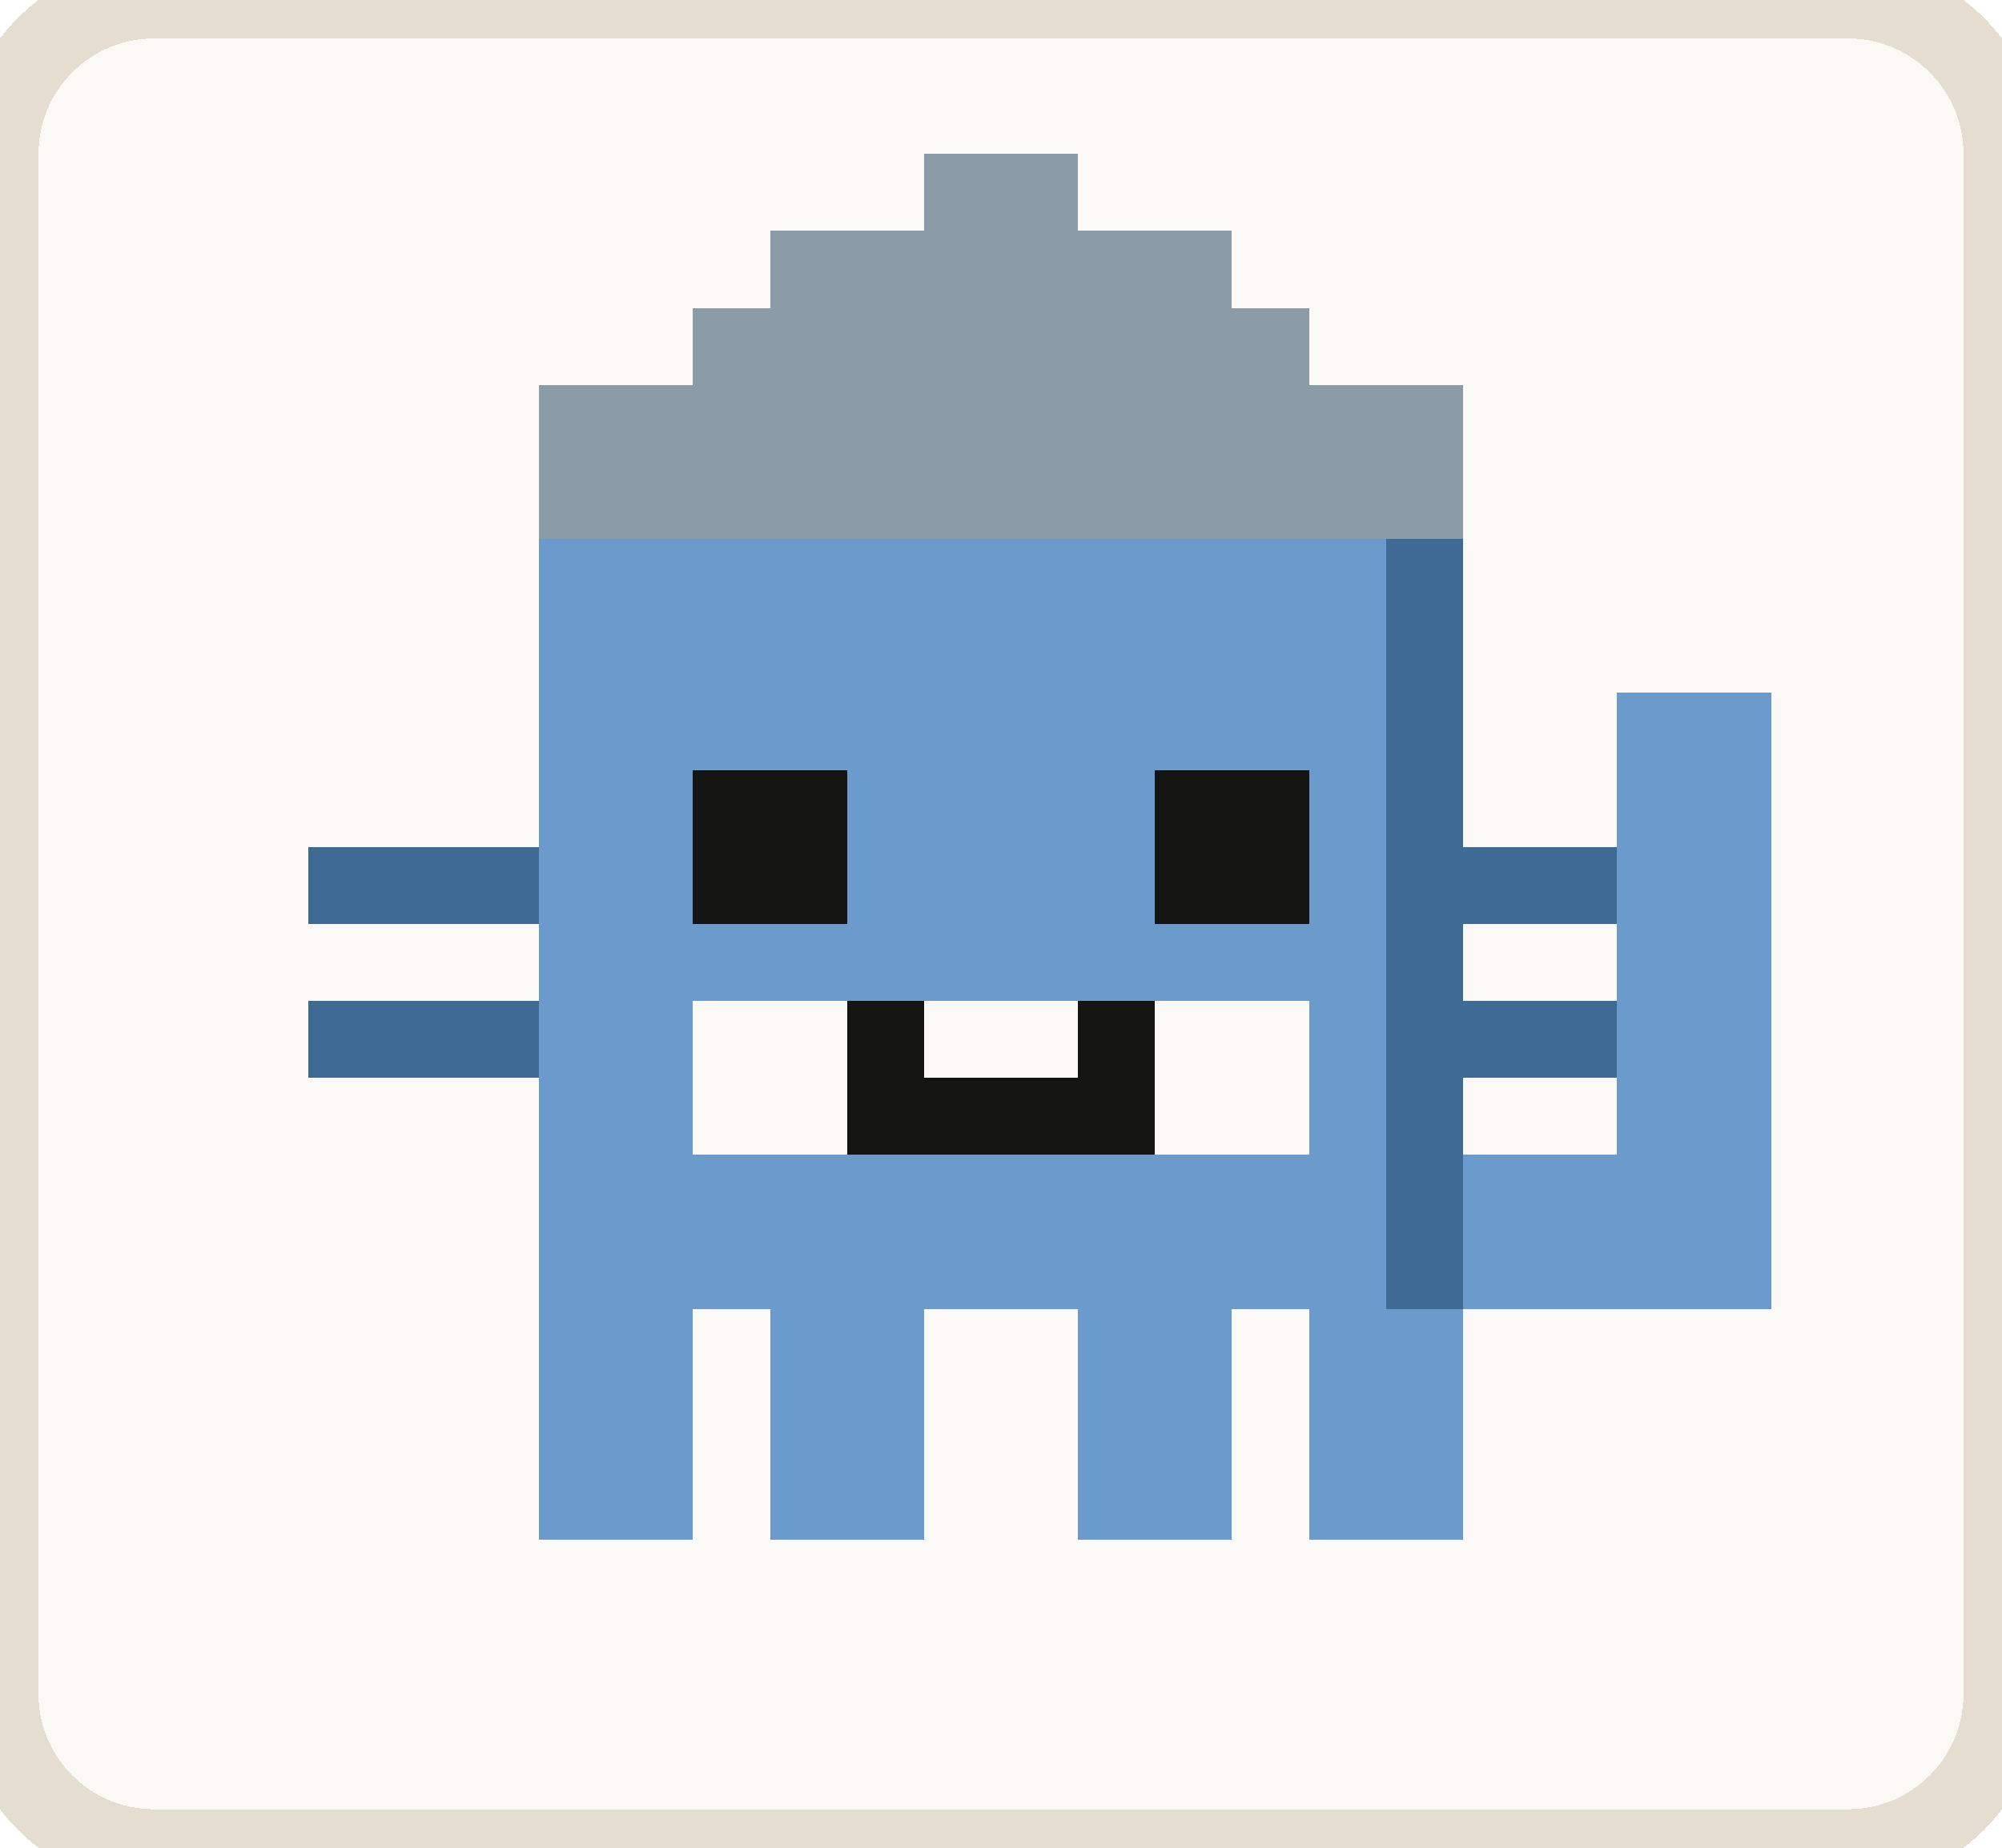
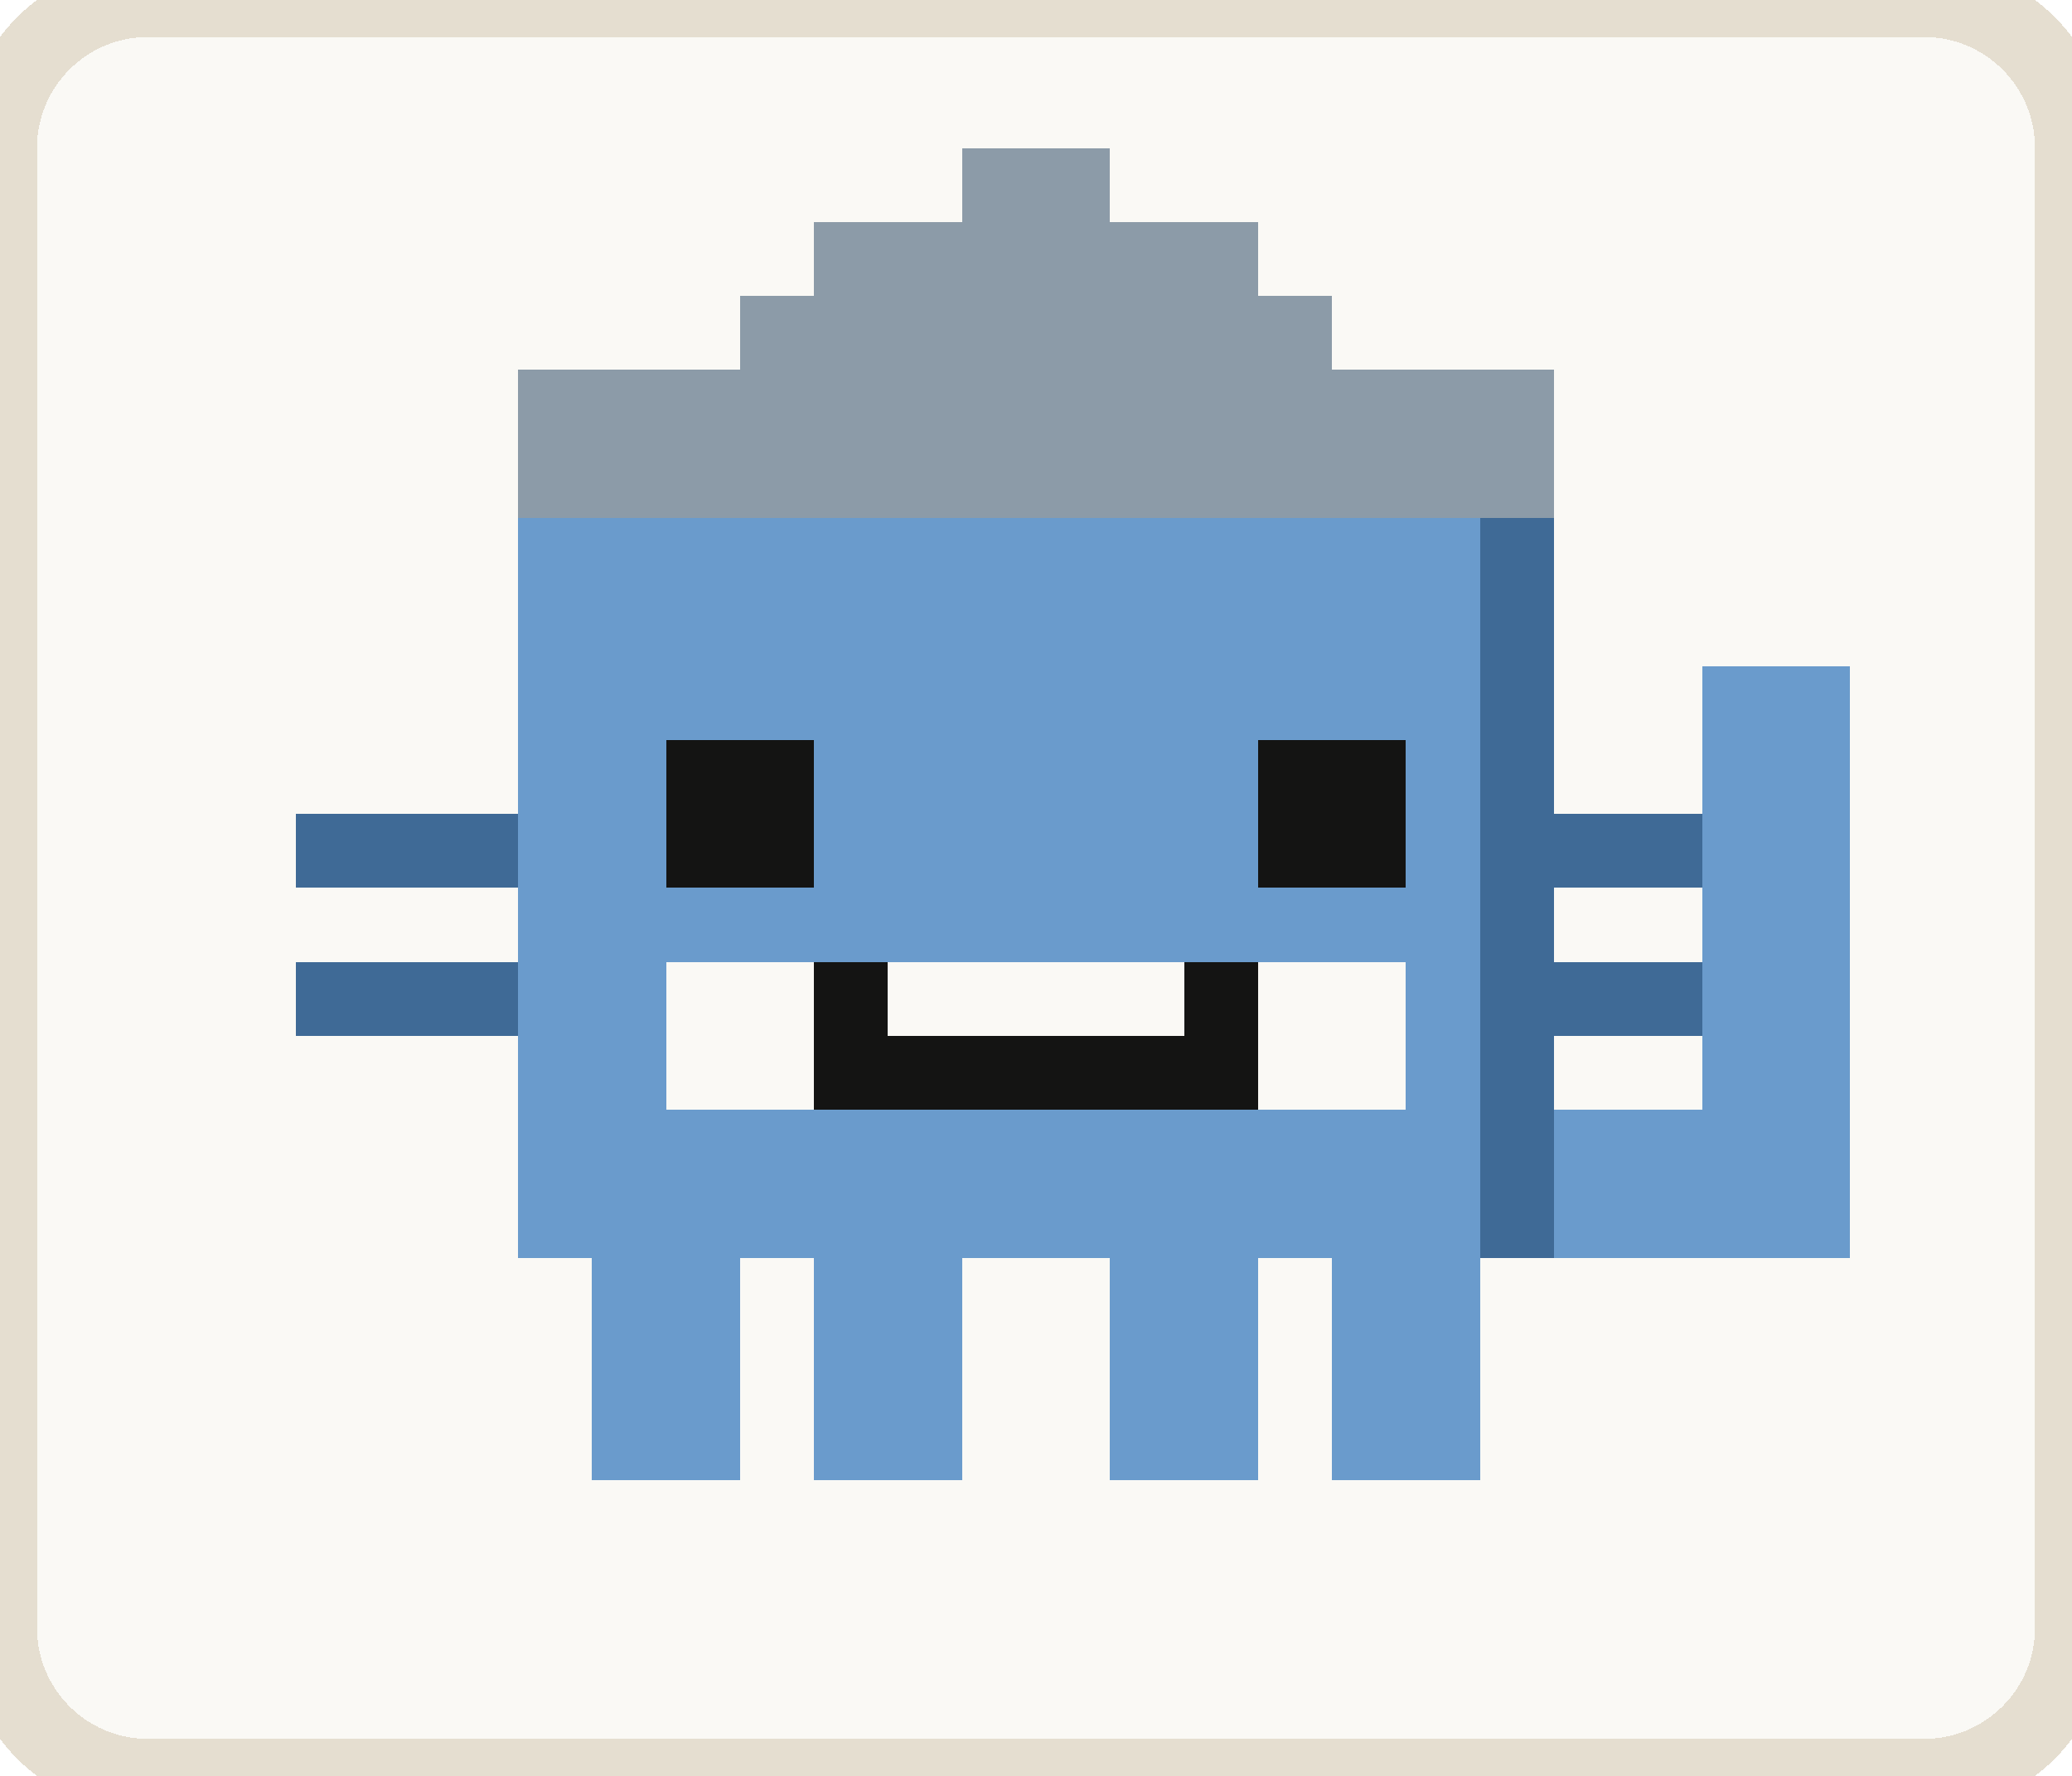
- <svg xmlns="http://www.w3.org/2000/svg" viewBox="0 0 26 24" width="208" height="192" shape-rendering="crispEdges" role="img" aria-label="Кот-архитектор: Рисует схемы, которые потом сбываются">
-   <rect width="26" height="24" rx="2" fill="#FAF9F5" stroke="#E5DED0" />
+ <svg xmlns="http://www.w3.org/2000/svg" viewBox="0 0 28 24" width="224" height="192" shape-rendering="crispEdges" role="img" aria-label="Кот-архитектор: Рисует схемы, которые потом сбываются">
+   <rect width="28" height="24" rx="2" fill="#FAF9F5" stroke="#E5DED0" />
  <g transform="translate(2 2)">
    <g class="cat-tail">
-       <rect x="19" y="7" width="2" height="1" fill="#6A9BCC" />
-       <rect x="19" y="8" width="2" height="1" fill="#6A9BCC" />
-       <rect x="19" y="9" width="2" height="1" fill="#6A9BCC" />
-       <rect x="19" y="10" width="2" height="1" fill="#6A9BCC" />
-       <rect x="19" y="11" width="2" height="1" fill="#6A9BCC" />
-       <rect x="19" y="12" width="2" height="1" fill="#6A9BCC" />
-       <rect x="17" y="13" width="4" height="1" fill="#6A9BCC" />
-       <rect x="17" y="14" width="4" height="1" fill="#6A9BCC" />
+       <rect x="21" y="7" width="2" height="1" fill="#6A9BCC" />
+       <rect x="21" y="8" width="2" height="1" fill="#6A9BCC" />
+       <rect x="21" y="9" width="2" height="1" fill="#6A9BCC" />
+       <rect x="21" y="10" width="2" height="1" fill="#6A9BCC" />
+       <rect x="21" y="11" width="2" height="1" fill="#6A9BCC" />
+       <rect x="21" y="12" width="2" height="1" fill="#6A9BCC" />
+       <rect x="19" y="13" width="4" height="1" fill="#6A9BCC" />
+       <rect x="19" y="14" width="4" height="1" fill="#6A9BCC" />
    </g>
    <g class="cat-body">
      <rect x="5" y="3" width="2" height="1" fill="#6A9BCC" />
-       <rect x="15" y="3" width="2" height="1" fill="#6A9BCC" />
+       <rect x="17" y="3" width="2" height="1" fill="#6A9BCC" />
      <rect x="5" y="4" width="2" height="1" fill="#6A9BCC" />
-       <rect x="15" y="4" width="2" height="1" fill="#6A9BCC" />
-       <rect x="5" y="5" width="11" height="1" fill="#6A9BCC" />
-       <rect x="16" y="5" width="1" height="1" fill="#3F6A96" />
-       <rect x="5" y="6" width="11" height="1" fill="#6A9BCC" />
-       <rect x="16" y="6" width="1" height="1" fill="#3F6A96" />
-       <rect x="5" y="7" width="11" height="1" fill="#6A9BCC" />
-       <rect x="16" y="7" width="1" height="1" fill="#3F6A96" />
-       <rect x="5" y="8" width="11" height="1" fill="#6A9BCC" />
-       <rect x="16" y="8" width="1" height="1" fill="#3F6A96" />
+       <rect x="17" y="4" width="2" height="1" fill="#6A9BCC" />
+       <rect x="5" y="5" width="13" height="1" fill="#6A9BCC" />
+       <rect x="18" y="5" width="1" height="1" fill="#3F6A96" />
+       <rect x="5" y="6" width="13" height="1" fill="#6A9BCC" />
+       <rect x="18" y="6" width="1" height="1" fill="#3F6A96" />
+       <rect x="5" y="7" width="13" height="1" fill="#6A9BCC" />
+       <rect x="18" y="7" width="1" height="1" fill="#3F6A96" />
+       <rect x="5" y="8" width="13" height="1" fill="#6A9BCC" />
+       <rect x="18" y="8" width="1" height="1" fill="#3F6A96" />
      <rect x="2" y="9" width="3" height="1" fill="#3F6A96" />
-       <rect x="5" y="9" width="11" height="1" fill="#6A9BCC" />
-       <rect x="16" y="9" width="3" height="1" fill="#3F6A96" />
-       <rect x="5" y="10" width="11" height="1" fill="#6A9BCC" />
-       <rect x="16" y="10" width="1" height="1" fill="#3F6A96" />
+       <rect x="5" y="9" width="13" height="1" fill="#6A9BCC" />
+       <rect x="18" y="9" width="3" height="1" fill="#3F6A96" />
+       <rect x="5" y="10" width="13" height="1" fill="#6A9BCC" />
+       <rect x="18" y="10" width="1" height="1" fill="#3F6A96" />
      <rect x="2" y="11" width="3" height="1" fill="#3F6A96" />
      <rect x="5" y="11" width="2" height="1" fill="#6A9BCC" />
      <rect x="7" y="11" width="2" height="1" fill="#FAF9F5" />
      <rect x="9" y="11" width="1" height="1" fill="#141413" />
-       <rect x="10" y="11" width="2" height="1" fill="#FAF9F5" />
-       <rect x="12" y="11" width="1" height="1" fill="#141413" />
-       <rect x="13" y="11" width="2" height="1" fill="#FAF9F5" />
-       <rect x="15" y="11" width="1" height="1" fill="#6A9BCC" />
-       <rect x="16" y="11" width="3" height="1" fill="#3F6A96" />
+       <rect x="10" y="11" width="4" height="1" fill="#FAF9F5" />
+       <rect x="14" y="11" width="1" height="1" fill="#141413" />
+       <rect x="15" y="11" width="2" height="1" fill="#FAF9F5" />
+       <rect x="17" y="11" width="1" height="1" fill="#6A9BCC" />
+       <rect x="18" y="11" width="3" height="1" fill="#3F6A96" />
      <rect x="5" y="12" width="2" height="1" fill="#6A9BCC" />
      <rect x="7" y="12" width="2" height="1" fill="#FAF9F5" />
-       <rect x="9" y="12" width="4" height="1" fill="#141413" />
-       <rect x="13" y="12" width="2" height="1" fill="#FAF9F5" />
-       <rect x="15" y="12" width="1" height="1" fill="#6A9BCC" />
-       <rect x="16" y="12" width="1" height="1" fill="#3F6A96" />
-       <rect x="5" y="13" width="11" height="1" fill="#6A9BCC" />
-       <rect x="16" y="13" width="1" height="1" fill="#3F6A96" />
-       <rect x="5" y="14" width="11" height="1" fill="#6A9BCC" />
-       <rect x="16" y="14" width="1" height="1" fill="#3F6A96" />
-       <rect x="5" y="15" width="2" height="1" fill="#6A9BCC" />
-       <rect x="8" y="15" width="2" height="1" fill="#6A9BCC" />
-       <rect x="12" y="15" width="2" height="1" fill="#6A9BCC" />
-       <rect x="15" y="15" width="2" height="1" fill="#6A9BCC" />
-       <rect x="5" y="16" width="2" height="1" fill="#6A9BCC" />
-       <rect x="8" y="16" width="2" height="1" fill="#6A9BCC" />
-       <rect x="12" y="16" width="2" height="1" fill="#6A9BCC" />
-       <rect x="15" y="16" width="2" height="1" fill="#6A9BCC" />
-       <rect x="5" y="17" width="2" height="1" fill="#6A9BCC" />
-       <rect x="8" y="17" width="2" height="1" fill="#6A9BCC" />
-       <rect x="12" y="17" width="2" height="1" fill="#6A9BCC" />
-       <rect x="15" y="17" width="2" height="1" fill="#6A9BCC" />
+       <rect x="9" y="12" width="6" height="1" fill="#141413" />
+       <rect x="15" y="12" width="2" height="1" fill="#FAF9F5" />
+       <rect x="17" y="12" width="1" height="1" fill="#6A9BCC" />
+       <rect x="18" y="12" width="1" height="1" fill="#3F6A96" />
+       <rect x="5" y="13" width="13" height="1" fill="#6A9BCC" />
+       <rect x="18" y="13" width="1" height="1" fill="#3F6A96" />
+       <rect x="5" y="14" width="13" height="1" fill="#6A9BCC" />
+       <rect x="18" y="14" width="1" height="1" fill="#3F6A96" />
+       <rect x="6" y="15" width="2" height="1" fill="#6A9BCC" />
+       <rect x="9" y="15" width="2" height="1" fill="#6A9BCC" />
+       <rect x="13" y="15" width="2" height="1" fill="#6A9BCC" />
+       <rect x="16" y="15" width="2" height="1" fill="#6A9BCC" />
+       <rect x="6" y="16" width="2" height="1" fill="#6A9BCC" />
+       <rect x="9" y="16" width="2" height="1" fill="#6A9BCC" />
+       <rect x="13" y="16" width="2" height="1" fill="#6A9BCC" />
+       <rect x="16" y="16" width="2" height="1" fill="#6A9BCC" />
+       <rect x="6" y="17" width="2" height="1" fill="#6A9BCC" />
+       <rect x="9" y="17" width="2" height="1" fill="#6A9BCC" />
+       <rect x="13" y="17" width="2" height="1" fill="#6A9BCC" />
+       <rect x="16" y="17" width="2" height="1" fill="#6A9BCC" />
    </g>
    <g class="cat-eyes">
      <rect x="7" y="8" width="2" height="1" fill="#141413" />
-       <rect x="13" y="8" width="2" height="1" fill="#141413" />
+       <rect x="15" y="8" width="2" height="1" fill="#141413" />
      <rect x="7" y="9" width="2" height="1" fill="#141413" />
-       <rect x="13" y="9" width="2" height="1" fill="#141413" />
+       <rect x="15" y="9" width="2" height="1" fill="#141413" />
    </g>
    <g class="cat-eyes-shut">
      <rect x="7" y="9" width="2" height="1" fill="#141413" />
-       <rect x="13" y="9" width="2" height="1" fill="#141413" />
+       <rect x="15" y="9" width="2" height="1" fill="#141413" />
    </g>
    <g class="cat-hat">
-       <rect x="10" y="0" width="2" height="1" fill="#8C9BA8" />
-       <rect x="8" y="1" width="6" height="1" fill="#8C9BA8" />
-       <rect x="7" y="2" width="8" height="1" fill="#8C9BA8" />
-       <rect x="5" y="3" width="12" height="1" fill="#8C9BA8" />
-       <rect x="5" y="4" width="12" height="1" fill="#8C9BA8" />
+       <rect x="11" y="0" width="2" height="1" fill="#8C9BA8" />
+       <rect x="9" y="1" width="6" height="1" fill="#8C9BA8" />
+       <rect x="8" y="2" width="8" height="1" fill="#8C9BA8" />
+       <rect x="5" y="3" width="14" height="1" fill="#8C9BA8" />
+       <rect x="5" y="4" width="14" height="1" fill="#8C9BA8" />
    </g>
  </g>
</svg>
